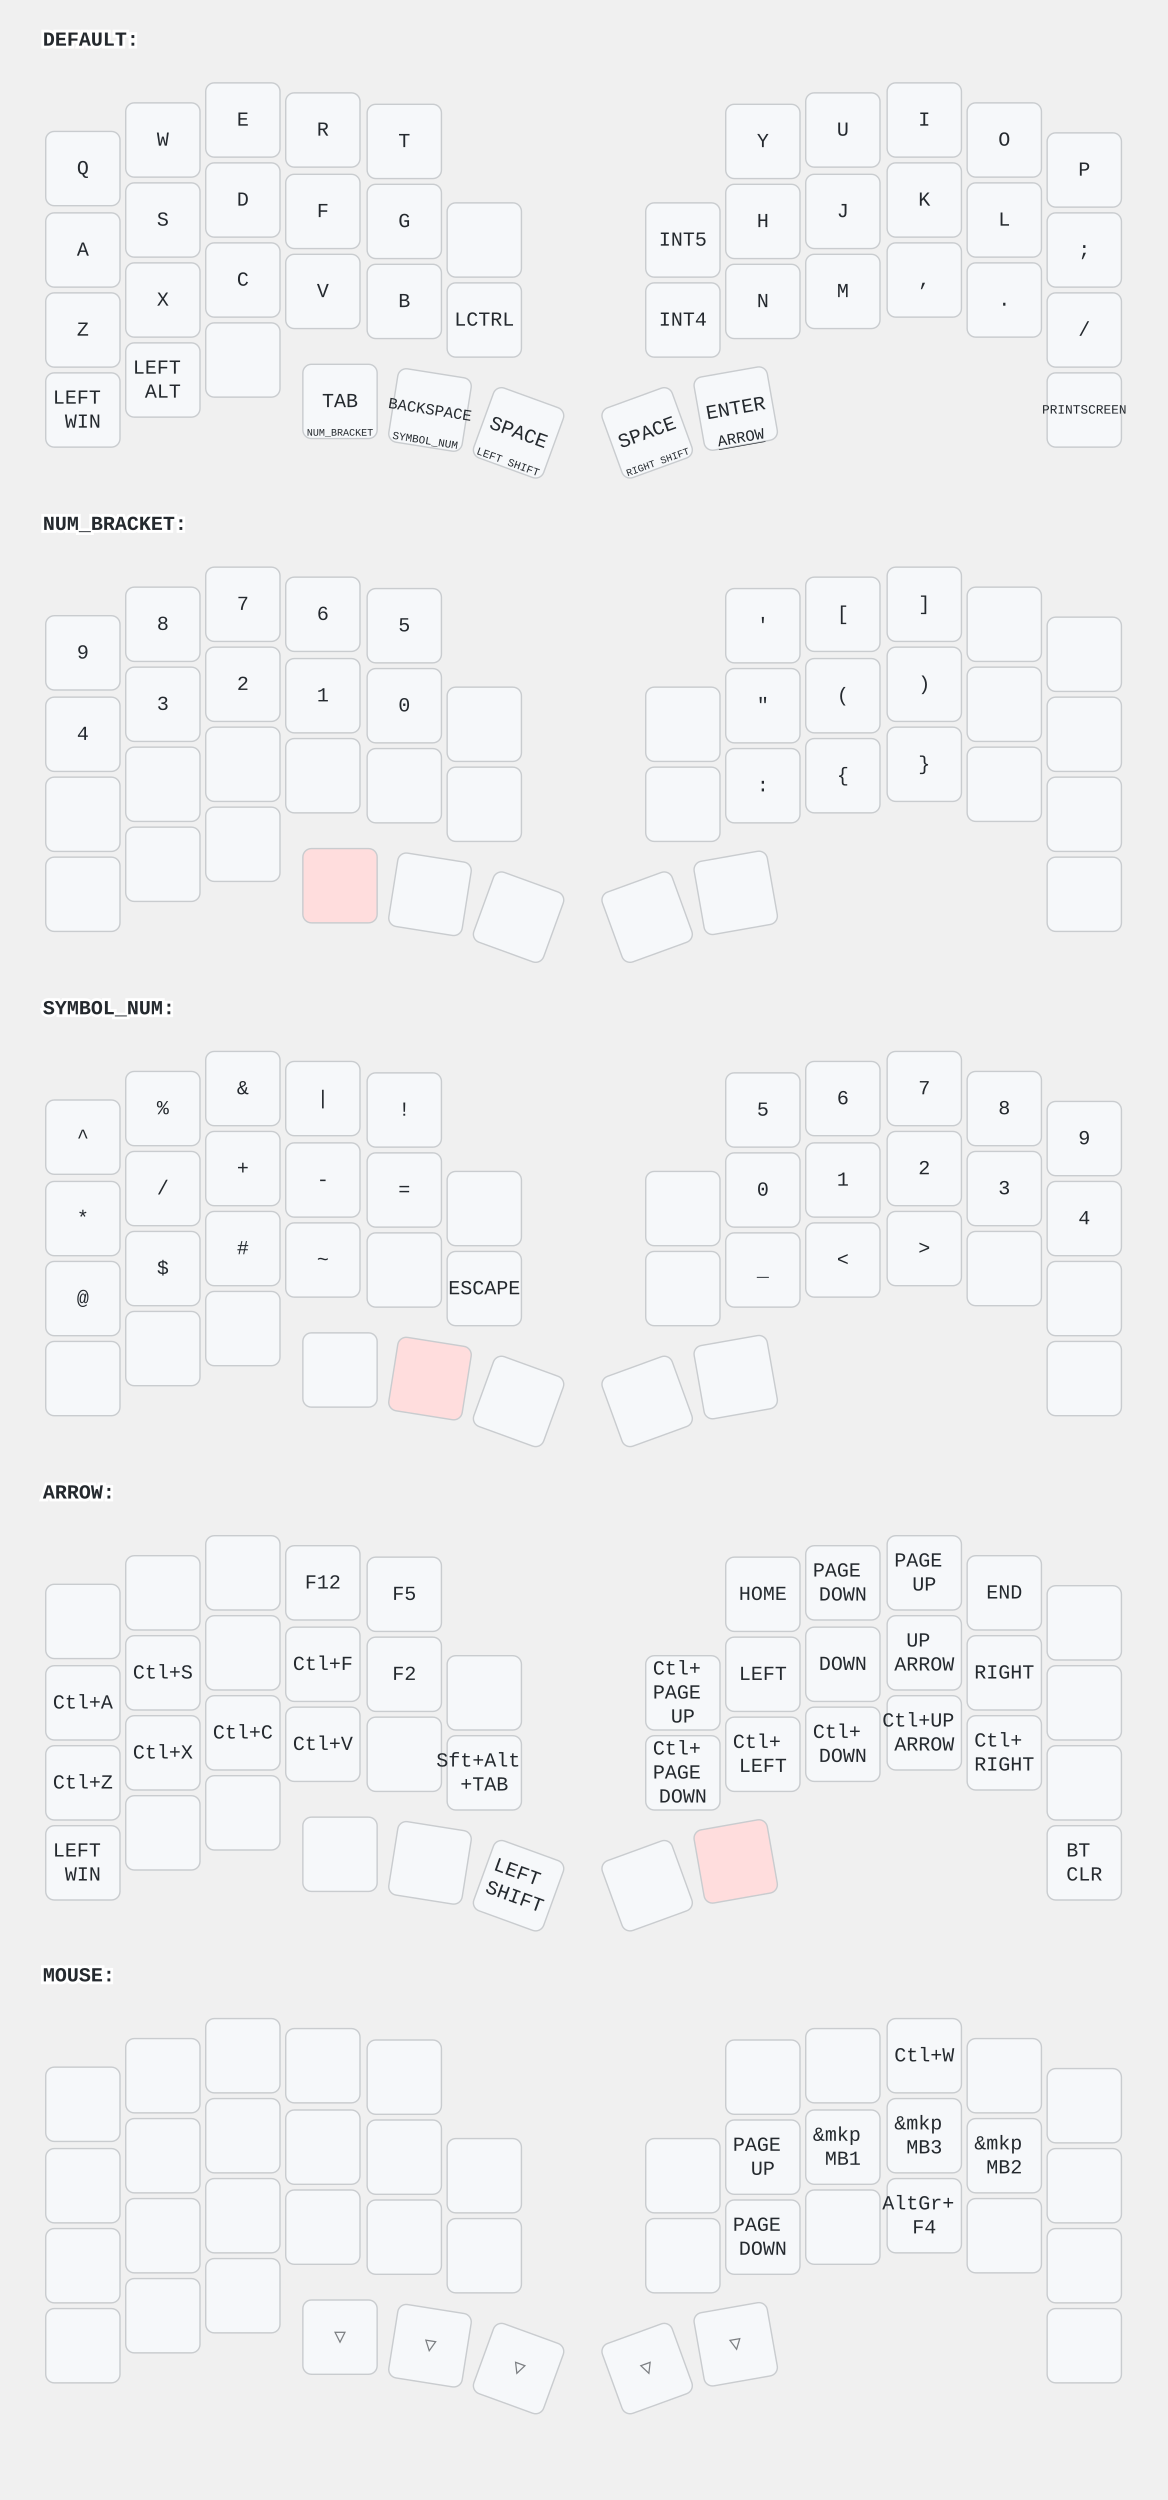
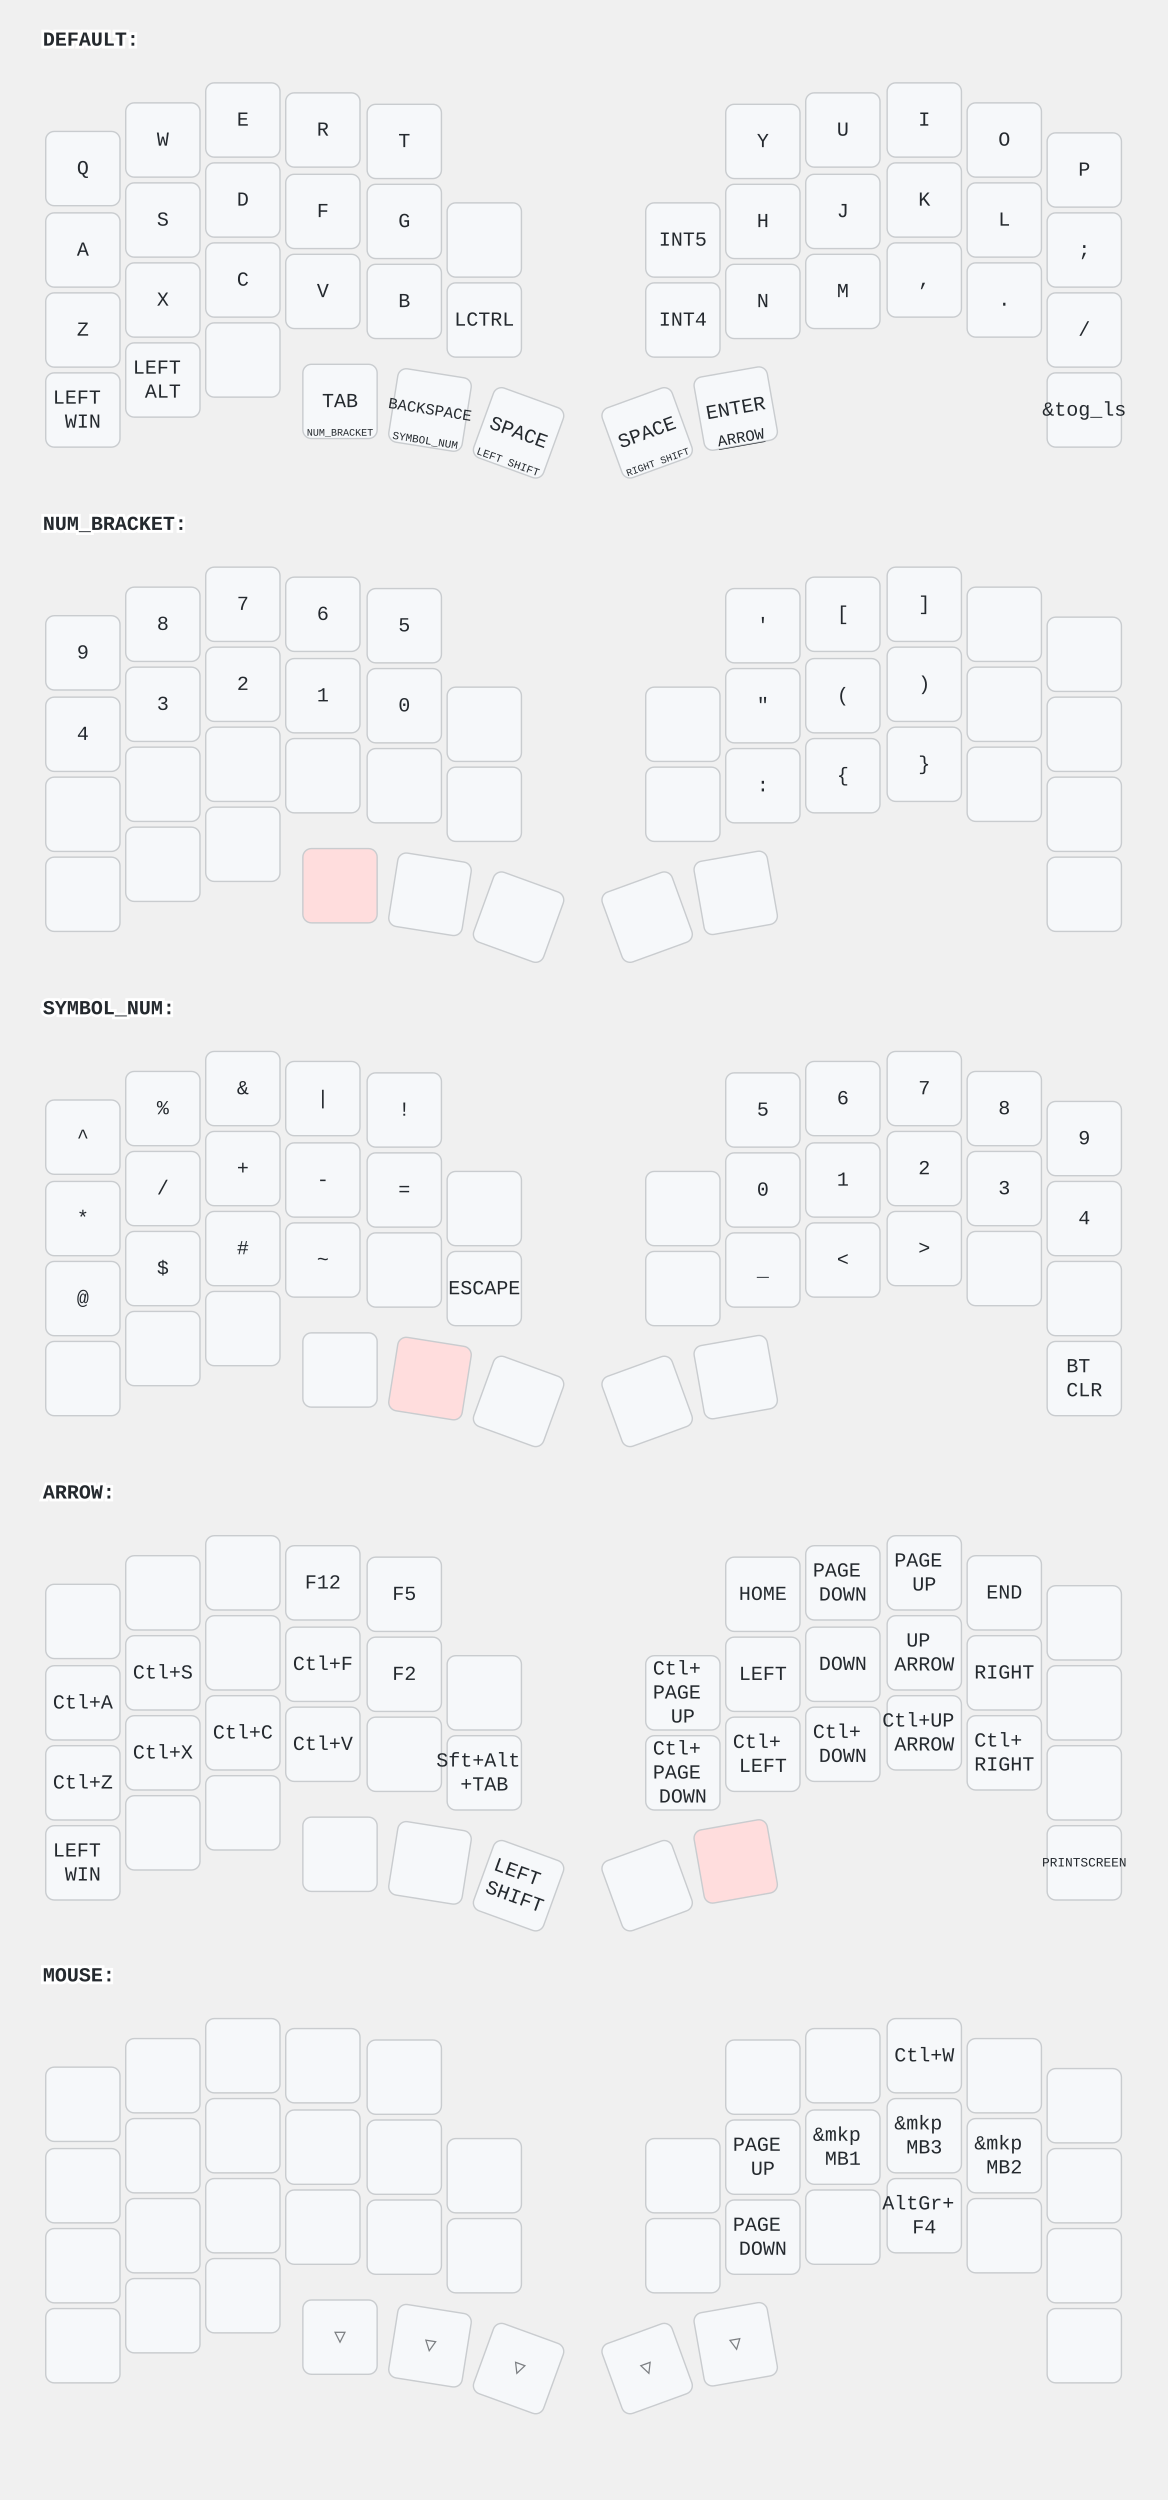
<svg xmlns="http://www.w3.org/2000/svg" width="817" height="1750" viewBox="0 0 817 1750" class="keymap">
  <style>/* inherit to force styles through use tags */
svg path {
    fill: inherit;
}

/* font and background color specifications */
svg.keymap {
    font-family: SFMono-Regular,Consolas,Liberation Mono,Menlo,monospace;
    font-size: 14px;
    font-kerning: normal;
    text-rendering: optimizeLegibility;
    fill: #24292e;
}

/* default key styling */
rect.key {
    fill: #f6f8fa;
}

rect.key, rect.combo {
    stroke: #c9cccf;
    stroke-width: 1;
}

/* default key side styling, only used is draw_key_sides is set */
rect.side {
    filter: brightness(90%);
}

/* color accent for combo boxes */
rect.combo, rect.combo-separate {
    fill: #cdf;
}

/* color accent for held keys */
rect.held, rect.combo.held {
    fill: #fdd;
}

/* color accent for ghost (optional) keys */
rect.ghost, rect.combo.ghost {
    stroke-dasharray: 4, 4;
    stroke-width: 2;
}

text {
    text-anchor: middle;
    dominant-baseline: middle;
}

/* styling for layer labels */
text.label {
    font-weight: bold;
    text-anchor: start;
    stroke: white;
    stroke-width: 4;
    paint-order: stroke;
}

/* styling for optional footer */
text.footer {
    text-anchor: end;
    dominant-baseline: auto;
    stroke: white;
    stroke-width: 4;
    paint-order: stroke;
}

/* styling for combo tap, and key non-tap label text */
text.combo, text.hold, text.shifted, text.left, text.right, text.tl, text.tr, text.bl, text.br {
    font-size: 11px;
}

text.hold, text.bl, text.br {
    text-anchor: middle;
    dominant-baseline: auto;
}

text.shifted, text.tl, text.tr {
    text-anchor: middle;
    dominant-baseline: hanging;
}

text.left, text.tl, text.bl {
    text-anchor: start;
}

text.right, text.tr, text.br {
    text-anchor: end;
}

text.layer-activator {
    text-decoration: underline;
}

/* styling for hold/shifted label text in combo box */
text.combo.hold, text.combo.shifted, text.combo.left, text.combo.right {
    font-size: 8px;
}

/* lighter symbol for transparent keys */
text.trans {
    fill: #7b7e81;
}

/* styling for combo dendrons */
path.combo {
    stroke-width: 1;
    stroke: gray;
    fill: none;
}

/* Start Tabler Icons Cleanup */
/* cannot use height/width with glyphs */
.icon-tabler &gt; path {
    fill: inherit;
    stroke: inherit;
    stroke-width: 2;
}
/* hide tabler's default box */
.icon-tabler &gt; path[stroke="none"][fill="none"] {
    visibility: hidden;
}
/* End Tabler Icons Cleanup */
</style>
  <g transform="translate(30, 0)" class="layer-DEFAULT">
    <text x="0" y="28" class="label" id="DEFAULT">DEFAULT:</text>
    <g transform="translate(0, 56)">
      <g transform="translate(28, 62)" class="key keypos-0">
        <rect rx="6" ry="6" x="-26" y="-26" width="52" height="52" class="key" />
        <text x="0" y="0" class="key tap">Q</text>
      </g>
      <g transform="translate(84, 42)" class="key keypos-1">
        <rect rx="6" ry="6" x="-26" y="-26" width="52" height="52" class="key" />
        <text x="0" y="0" class="key tap">W</text>
      </g>
      <g transform="translate(140, 28)" class="key keypos-2">
        <rect rx="6" ry="6" x="-26" y="-26" width="52" height="52" class="key" />
        <text x="0" y="0" class="key tap">E</text>
      </g>
      <g transform="translate(196, 35)" class="key keypos-3">
        <rect rx="6" ry="6" x="-26" y="-26" width="52" height="52" class="key" />
        <text x="0" y="0" class="key tap">R</text>
      </g>
      <g transform="translate(253, 43)" class="key keypos-4">
        <rect rx="6" ry="6" x="-26" y="-26" width="52" height="52" class="key" />
        <text x="0" y="0" class="key tap">T</text>
      </g>
      <g transform="translate(504, 43)" class="key keypos-5">
        <rect rx="6" ry="6" x="-26" y="-26" width="52" height="52" class="key" />
        <text x="0" y="0" class="key tap">Y</text>
      </g>
      <g transform="translate(560, 35)" class="key keypos-6">
        <rect rx="6" ry="6" x="-26" y="-26" width="52" height="52" class="key" />
        <text x="0" y="0" class="key tap">U</text>
      </g>
      <g transform="translate(617, 28)" class="key keypos-7">
        <rect rx="6" ry="6" x="-26" y="-26" width="52" height="52" class="key" />
        <text x="0" y="0" class="key tap">I</text>
      </g>
      <g transform="translate(673, 42)" class="key keypos-8">
        <rect rx="6" ry="6" x="-26" y="-26" width="52" height="52" class="key" />
        <text x="0" y="0" class="key tap">O</text>
      </g>
      <g transform="translate(729, 63)" class="key keypos-9">
        <rect rx="6" ry="6" x="-26" y="-26" width="52" height="52" class="key" />
        <text x="0" y="0" class="key tap">P</text>
      </g>
      <g transform="translate(28, 119)" class="key keypos-10">
        <rect rx="6" ry="6" x="-26" y="-26" width="52" height="52" class="key" />
        <text x="0" y="0" class="key tap">A</text>
      </g>
      <g transform="translate(84, 98)" class="key keypos-11">
        <rect rx="6" ry="6" x="-26" y="-26" width="52" height="52" class="key" />
        <text x="0" y="0" class="key tap">S</text>
      </g>
      <g transform="translate(140, 84)" class="key keypos-12">
        <rect rx="6" ry="6" x="-26" y="-26" width="52" height="52" class="key" />
        <text x="0" y="0" class="key tap">D</text>
      </g>
      <g transform="translate(196, 92)" class="key keypos-13">
        <rect rx="6" ry="6" x="-26" y="-26" width="52" height="52" class="key" />
        <text x="0" y="0" class="key tap">F</text>
      </g>
      <g transform="translate(253, 99)" class="key keypos-14">
        <rect rx="6" ry="6" x="-26" y="-26" width="52" height="52" class="key" />
        <text x="0" y="0" class="key tap">G</text>
      </g>
      <g transform="translate(309, 112)" class="key keypos-15">
        <rect rx="6" ry="6" x="-26" y="-26" width="52" height="52" class="key" />
      </g>
      <g transform="translate(448, 112)" class="key keypos-16">
        <rect rx="6" ry="6" x="-26" y="-26" width="52" height="52" class="key" />
        <text x="0" y="0" class="key tap">INT5</text>
      </g>
      <g transform="translate(504, 99)" class="key keypos-17">
        <rect rx="6" ry="6" x="-26" y="-26" width="52" height="52" class="key" />
        <text x="0" y="0" class="key tap">H</text>
      </g>
      <g transform="translate(560, 92)" class="key keypos-18">
        <rect rx="6" ry="6" x="-26" y="-26" width="52" height="52" class="key" />
        <text x="0" y="0" class="key tap">J</text>
      </g>
      <g transform="translate(617, 84)" class="key keypos-19">
        <rect rx="6" ry="6" x="-26" y="-26" width="52" height="52" class="key" />
        <text x="0" y="0" class="key tap">K</text>
      </g>
      <g transform="translate(673, 98)" class="key keypos-20">
        <rect rx="6" ry="6" x="-26" y="-26" width="52" height="52" class="key" />
        <text x="0" y="0" class="key tap">L</text>
      </g>
      <g transform="translate(729, 119)" class="key keypos-21">
        <rect rx="6" ry="6" x="-26" y="-26" width="52" height="52" class="key" />
        <text x="0" y="0" class="key tap">;</text>
      </g>
      <g transform="translate(28, 175)" class="key keypos-22">
        <rect rx="6" ry="6" x="-26" y="-26" width="52" height="52" class="key" />
        <text x="0" y="0" class="key tap">Z</text>
      </g>
      <g transform="translate(84, 154)" class="key keypos-23">
        <rect rx="6" ry="6" x="-26" y="-26" width="52" height="52" class="key" />
        <text x="0" y="0" class="key tap">X</text>
      </g>
      <g transform="translate(140, 140)" class="key keypos-24">
        <rect rx="6" ry="6" x="-26" y="-26" width="52" height="52" class="key" />
        <text x="0" y="0" class="key tap">C</text>
      </g>
      <g transform="translate(196, 148)" class="key keypos-25">
        <rect rx="6" ry="6" x="-26" y="-26" width="52" height="52" class="key" />
        <text x="0" y="0" class="key tap">V</text>
      </g>
      <g transform="translate(253, 155)" class="key keypos-26">
        <rect rx="6" ry="6" x="-26" y="-26" width="52" height="52" class="key" />
        <text x="0" y="0" class="key tap">B</text>
      </g>
      <g transform="translate(309, 168)" class="key keypos-27">
        <rect rx="6" ry="6" x="-26" y="-26" width="52" height="52" class="key" />
        <text x="0" y="0" class="key tap">LCTRL</text>
      </g>
      <g transform="translate(448, 168)" class="key keypos-28">
        <rect rx="6" ry="6" x="-26" y="-26" width="52" height="52" class="key" />
        <text x="0" y="0" class="key tap">INT4</text>
      </g>
      <g transform="translate(504, 155)" class="key keypos-29">
        <rect rx="6" ry="6" x="-26" y="-26" width="52" height="52" class="key" />
        <text x="0" y="0" class="key tap">N</text>
      </g>
      <g transform="translate(560, 148)" class="key keypos-30">
        <rect rx="6" ry="6" x="-26" y="-26" width="52" height="52" class="key" />
        <text x="0" y="0" class="key tap">M</text>
      </g>
      <g transform="translate(617, 140)" class="key keypos-31">
        <rect rx="6" ry="6" x="-26" y="-26" width="52" height="52" class="key" />
        <text x="0" y="0" class="key tap">,</text>
      </g>
      <g transform="translate(673, 154)" class="key keypos-32">
        <rect rx="6" ry="6" x="-26" y="-26" width="52" height="52" class="key" />
        <text x="0" y="0" class="key tap">.</text>
      </g>
      <g transform="translate(729, 175)" class="key keypos-33">
        <rect rx="6" ry="6" x="-26" y="-26" width="52" height="52" class="key" />
        <text x="0" y="0" class="key tap">/</text>
      </g>
      <g transform="translate(28, 231)" class="key keypos-34">
        <rect rx="6" ry="6" x="-26" y="-26" width="52" height="52" class="key" />
        <text x="0" y="0" class="key tap">
          <tspan x="0" dy="-0.6em">LEFT</tspan>
          <tspan x="0" dy="1.2em">WIN</tspan>
        </text>
      </g>
      <g transform="translate(84, 210)" class="key keypos-35">
        <rect rx="6" ry="6" x="-26" y="-26" width="52" height="52" class="key" />
        <text x="0" y="0" class="key tap">
          <tspan x="0" dy="-0.6em">LEFT</tspan>
          <tspan x="0" dy="1.2em">ALT</tspan>
        </text>
      </g>
      <g transform="translate(140, 196)" class="key keypos-36">
        <rect rx="6" ry="6" x="-26" y="-26" width="52" height="52" class="key" />
      </g>
      <g transform="translate(208, 225)" class="key keypos-37">
        <rect rx="6" ry="6" x="-26" y="-26" width="52" height="52" class="key" />
        <text x="0" y="0" class="key tap">TAB</text>
        <a href="#NUM_BRACKET">
          <text x="0" y="24" class="key hold layer-activator">
            <tspan style="font-size: 64%">NUM_BRACKET</tspan>
          </text>
        </a>
      </g>
      <g transform="translate(271, 231) rotate(9.0)" class="key keypos-38">
        <rect rx="6" ry="6" x="-26" y="-26" width="52" height="52" class="key" />
        <text x="0" y="0" class="key tap">
          <tspan style="font-size: 78%">BACKSPACE</tspan>
        </text>
        <a href="#SYMBOL_NUM">
          <text x="0" y="24" class="key hold layer-activator">
            <tspan style="font-size: 70%">SYMBOL_NUM</tspan>
          </text>
        </a>
      </g>
      <g transform="translate(333, 247) rotate(20.0)" class="key keypos-39">
        <rect rx="6" ry="6" x="-26" y="-26" width="52" height="52" class="key" />
        <text x="0" y="0" class="key tap">SPACE</text>
        <text x="0" y="24" class="key hold">
          <tspan style="font-size: 70%">LEFT SHIFT</tspan>
        </text>
      </g>
      <g transform="translate(423, 247) rotate(-20.0)" class="key keypos-40">
        <rect rx="6" ry="6" x="-26" y="-26" width="52" height="52" class="key" />
        <text x="0" y="0" class="key tap">SPACE</text>
        <text x="0" y="24" class="key hold">
          <tspan style="font-size: 64%">RIGHT SHIFT</tspan>
        </text>
      </g>
      <g transform="translate(485, 230) rotate(-10.0)" class="key keypos-41">
        <rect rx="6" ry="6" x="-26" y="-26" width="52" height="52" class="key" />
        <text x="0" y="0" class="key tap">ENTER</text>
        <a href="#ARROW">
          <text x="0" y="24" class="key hold layer-activator">ARROW</text>
        </a>
      </g>
      <g transform="translate(729, 231)" class="key keypos-42">
        <rect rx="6" ry="6" x="-26" y="-26" width="52" height="52" class="key" />
-         <text x="0" y="0" class="key tap">
-           <tspan style="font-size: 64%">PRINTSCREEN</tspan>
-         </text>
+         <text x="0" y="0" class="key tap">&amp;tog_ls</text>
      </g>
    </g>
  </g>
  <g transform="translate(30, 339)" class="layer-NUM_BRACKET">
    <text x="0" y="28" class="label" id="NUM_BRACKET">NUM_BRACKET:</text>
    <g transform="translate(0, 56)">
      <g transform="translate(28, 62)" class="key keypos-0">
        <rect rx="6" ry="6" x="-26" y="-26" width="52" height="52" class="key" />
        <text x="0" y="0" class="key tap">9</text>
      </g>
      <g transform="translate(84, 42)" class="key keypos-1">
        <rect rx="6" ry="6" x="-26" y="-26" width="52" height="52" class="key" />
        <text x="0" y="0" class="key tap">8</text>
      </g>
      <g transform="translate(140, 28)" class="key keypos-2">
        <rect rx="6" ry="6" x="-26" y="-26" width="52" height="52" class="key" />
        <text x="0" y="0" class="key tap">7</text>
      </g>
      <g transform="translate(196, 35)" class="key keypos-3">
        <rect rx="6" ry="6" x="-26" y="-26" width="52" height="52" class="key" />
        <text x="0" y="0" class="key tap">6</text>
      </g>
      <g transform="translate(253, 43)" class="key keypos-4">
        <rect rx="6" ry="6" x="-26" y="-26" width="52" height="52" class="key" />
        <text x="0" y="0" class="key tap">5</text>
      </g>
      <g transform="translate(504, 43)" class="key keypos-5">
        <rect rx="6" ry="6" x="-26" y="-26" width="52" height="52" class="key" />
        <text x="0" y="0" class="key tap">'</text>
      </g>
      <g transform="translate(560, 35)" class="key keypos-6">
        <rect rx="6" ry="6" x="-26" y="-26" width="52" height="52" class="key" />
        <text x="0" y="0" class="key tap">[</text>
      </g>
      <g transform="translate(617, 28)" class="key keypos-7">
        <rect rx="6" ry="6" x="-26" y="-26" width="52" height="52" class="key" />
        <text x="0" y="0" class="key tap">]</text>
      </g>
      <g transform="translate(673, 42)" class="key keypos-8">
        <rect rx="6" ry="6" x="-26" y="-26" width="52" height="52" class="key" />
      </g>
      <g transform="translate(729, 63)" class="key keypos-9">
        <rect rx="6" ry="6" x="-26" y="-26" width="52" height="52" class="key" />
      </g>
      <g transform="translate(28, 119)" class="key keypos-10">
        <rect rx="6" ry="6" x="-26" y="-26" width="52" height="52" class="key" />
        <text x="0" y="0" class="key tap">4</text>
      </g>
      <g transform="translate(84, 98)" class="key keypos-11">
        <rect rx="6" ry="6" x="-26" y="-26" width="52" height="52" class="key" />
        <text x="0" y="0" class="key tap">3</text>
      </g>
      <g transform="translate(140, 84)" class="key keypos-12">
        <rect rx="6" ry="6" x="-26" y="-26" width="52" height="52" class="key" />
        <text x="0" y="0" class="key tap">2</text>
      </g>
      <g transform="translate(196, 92)" class="key keypos-13">
        <rect rx="6" ry="6" x="-26" y="-26" width="52" height="52" class="key" />
        <text x="0" y="0" class="key tap">1</text>
      </g>
      <g transform="translate(253, 99)" class="key keypos-14">
        <rect rx="6" ry="6" x="-26" y="-26" width="52" height="52" class="key" />
        <text x="0" y="0" class="key tap">0</text>
      </g>
      <g transform="translate(309, 112)" class="key keypos-15">
        <rect rx="6" ry="6" x="-26" y="-26" width="52" height="52" class="key" />
      </g>
      <g transform="translate(448, 112)" class="key keypos-16">
        <rect rx="6" ry="6" x="-26" y="-26" width="52" height="52" class="key" />
      </g>
      <g transform="translate(504, 99)" class="key keypos-17">
        <rect rx="6" ry="6" x="-26" y="-26" width="52" height="52" class="key" />
        <text x="0" y="0" class="key tap">"</text>
      </g>
      <g transform="translate(560, 92)" class="key keypos-18">
        <rect rx="6" ry="6" x="-26" y="-26" width="52" height="52" class="key" />
        <text x="0" y="0" class="key tap">(</text>
      </g>
      <g transform="translate(617, 84)" class="key keypos-19">
        <rect rx="6" ry="6" x="-26" y="-26" width="52" height="52" class="key" />
        <text x="0" y="0" class="key tap">)</text>
      </g>
      <g transform="translate(673, 98)" class="key keypos-20">
        <rect rx="6" ry="6" x="-26" y="-26" width="52" height="52" class="key" />
      </g>
      <g transform="translate(729, 119)" class="key keypos-21">
        <rect rx="6" ry="6" x="-26" y="-26" width="52" height="52" class="key" />
      </g>
      <g transform="translate(28, 175)" class="key keypos-22">
        <rect rx="6" ry="6" x="-26" y="-26" width="52" height="52" class="key" />
      </g>
      <g transform="translate(84, 154)" class="key keypos-23">
        <rect rx="6" ry="6" x="-26" y="-26" width="52" height="52" class="key" />
      </g>
      <g transform="translate(140, 140)" class="key keypos-24">
        <rect rx="6" ry="6" x="-26" y="-26" width="52" height="52" class="key" />
      </g>
      <g transform="translate(196, 148)" class="key keypos-25">
        <rect rx="6" ry="6" x="-26" y="-26" width="52" height="52" class="key" />
      </g>
      <g transform="translate(253, 155)" class="key keypos-26">
        <rect rx="6" ry="6" x="-26" y="-26" width="52" height="52" class="key" />
      </g>
      <g transform="translate(309, 168)" class="key keypos-27">
        <rect rx="6" ry="6" x="-26" y="-26" width="52" height="52" class="key" />
      </g>
      <g transform="translate(448, 168)" class="key keypos-28">
        <rect rx="6" ry="6" x="-26" y="-26" width="52" height="52" class="key" />
      </g>
      <g transform="translate(504, 155)" class="key keypos-29">
        <rect rx="6" ry="6" x="-26" y="-26" width="52" height="52" class="key" />
        <text x="0" y="0" class="key tap">:</text>
      </g>
      <g transform="translate(560, 148)" class="key keypos-30">
        <rect rx="6" ry="6" x="-26" y="-26" width="52" height="52" class="key" />
        <text x="0" y="0" class="key tap">{</text>
      </g>
      <g transform="translate(617, 140)" class="key keypos-31">
        <rect rx="6" ry="6" x="-26" y="-26" width="52" height="52" class="key" />
        <text x="0" y="0" class="key tap">}</text>
      </g>
      <g transform="translate(673, 154)" class="key keypos-32">
        <rect rx="6" ry="6" x="-26" y="-26" width="52" height="52" class="key" />
      </g>
      <g transform="translate(729, 175)" class="key keypos-33">
        <rect rx="6" ry="6" x="-26" y="-26" width="52" height="52" class="key" />
      </g>
      <g transform="translate(28, 231)" class="key keypos-34">
        <rect rx="6" ry="6" x="-26" y="-26" width="52" height="52" class="key" />
      </g>
      <g transform="translate(84, 210)" class="key keypos-35">
        <rect rx="6" ry="6" x="-26" y="-26" width="52" height="52" class="key" />
      </g>
      <g transform="translate(140, 196)" class="key keypos-36">
        <rect rx="6" ry="6" x="-26" y="-26" width="52" height="52" class="key" />
      </g>
      <g transform="translate(208, 225)" class="key held keypos-37">
        <rect rx="6" ry="6" x="-26" y="-26" width="52" height="52" class="key held" />
      </g>
      <g transform="translate(271, 231) rotate(9.0)" class="key keypos-38">
        <rect rx="6" ry="6" x="-26" y="-26" width="52" height="52" class="key" />
      </g>
      <g transform="translate(333, 247) rotate(20.0)" class="key keypos-39">
        <rect rx="6" ry="6" x="-26" y="-26" width="52" height="52" class="key" />
      </g>
      <g transform="translate(423, 247) rotate(-20.0)" class="key keypos-40">
        <rect rx="6" ry="6" x="-26" y="-26" width="52" height="52" class="key" />
      </g>
      <g transform="translate(485, 230) rotate(-10.0)" class="key keypos-41">
        <rect rx="6" ry="6" x="-26" y="-26" width="52" height="52" class="key" />
      </g>
      <g transform="translate(729, 231)" class="key keypos-42">
        <rect rx="6" ry="6" x="-26" y="-26" width="52" height="52" class="key" />
      </g>
    </g>
  </g>
  <g transform="translate(30, 678)" class="layer-SYMBOL_NUM">
    <text x="0" y="28" class="label" id="SYMBOL_NUM">SYMBOL_NUM:</text>
    <g transform="translate(0, 56)">
      <g transform="translate(28, 62)" class="key keypos-0">
        <rect rx="6" ry="6" x="-26" y="-26" width="52" height="52" class="key" />
        <text x="0" y="0" class="key tap">^</text>
      </g>
      <g transform="translate(84, 42)" class="key keypos-1">
        <rect rx="6" ry="6" x="-26" y="-26" width="52" height="52" class="key" />
        <text x="0" y="0" class="key tap">%</text>
      </g>
      <g transform="translate(140, 28)" class="key keypos-2">
        <rect rx="6" ry="6" x="-26" y="-26" width="52" height="52" class="key" />
        <text x="0" y="0" class="key tap">&amp;</text>
      </g>
      <g transform="translate(196, 35)" class="key keypos-3">
        <rect rx="6" ry="6" x="-26" y="-26" width="52" height="52" class="key" />
        <text x="0" y="0" class="key tap">|</text>
      </g>
      <g transform="translate(253, 43)" class="key keypos-4">
        <rect rx="6" ry="6" x="-26" y="-26" width="52" height="52" class="key" />
        <text x="0" y="0" class="key tap">!</text>
      </g>
      <g transform="translate(504, 43)" class="key keypos-5">
        <rect rx="6" ry="6" x="-26" y="-26" width="52" height="52" class="key" />
        <text x="0" y="0" class="key tap">5</text>
      </g>
      <g transform="translate(560, 35)" class="key keypos-6">
        <rect rx="6" ry="6" x="-26" y="-26" width="52" height="52" class="key" />
        <text x="0" y="0" class="key tap">6</text>
      </g>
      <g transform="translate(617, 28)" class="key keypos-7">
        <rect rx="6" ry="6" x="-26" y="-26" width="52" height="52" class="key" />
        <text x="0" y="0" class="key tap">7</text>
      </g>
      <g transform="translate(673, 42)" class="key keypos-8">
        <rect rx="6" ry="6" x="-26" y="-26" width="52" height="52" class="key" />
        <text x="0" y="0" class="key tap">8</text>
      </g>
      <g transform="translate(729, 63)" class="key keypos-9">
        <rect rx="6" ry="6" x="-26" y="-26" width="52" height="52" class="key" />
        <text x="0" y="0" class="key tap">9</text>
      </g>
      <g transform="translate(28, 119)" class="key keypos-10">
        <rect rx="6" ry="6" x="-26" y="-26" width="52" height="52" class="key" />
        <text x="0" y="0" class="key tap">*</text>
      </g>
      <g transform="translate(84, 98)" class="key keypos-11">
        <rect rx="6" ry="6" x="-26" y="-26" width="52" height="52" class="key" />
        <text x="0" y="0" class="key tap">/</text>
      </g>
      <g transform="translate(140, 84)" class="key keypos-12">
        <rect rx="6" ry="6" x="-26" y="-26" width="52" height="52" class="key" />
        <text x="0" y="0" class="key tap">+</text>
      </g>
      <g transform="translate(196, 92)" class="key keypos-13">
        <rect rx="6" ry="6" x="-26" y="-26" width="52" height="52" class="key" />
        <text x="0" y="0" class="key tap">-</text>
      </g>
      <g transform="translate(253, 99)" class="key keypos-14">
        <rect rx="6" ry="6" x="-26" y="-26" width="52" height="52" class="key" />
        <text x="0" y="0" class="key tap">=</text>
      </g>
      <g transform="translate(309, 112)" class="key keypos-15">
        <rect rx="6" ry="6" x="-26" y="-26" width="52" height="52" class="key" />
      </g>
      <g transform="translate(448, 112)" class="key keypos-16">
        <rect rx="6" ry="6" x="-26" y="-26" width="52" height="52" class="key" />
      </g>
      <g transform="translate(504, 99)" class="key keypos-17">
        <rect rx="6" ry="6" x="-26" y="-26" width="52" height="52" class="key" />
        <text x="0" y="0" class="key tap">0</text>
      </g>
      <g transform="translate(560, 92)" class="key keypos-18">
        <rect rx="6" ry="6" x="-26" y="-26" width="52" height="52" class="key" />
        <text x="0" y="0" class="key tap">1</text>
      </g>
      <g transform="translate(617, 84)" class="key keypos-19">
        <rect rx="6" ry="6" x="-26" y="-26" width="52" height="52" class="key" />
        <text x="0" y="0" class="key tap">2</text>
      </g>
      <g transform="translate(673, 98)" class="key keypos-20">
        <rect rx="6" ry="6" x="-26" y="-26" width="52" height="52" class="key" />
        <text x="0" y="0" class="key tap">3</text>
      </g>
      <g transform="translate(729, 119)" class="key keypos-21">
        <rect rx="6" ry="6" x="-26" y="-26" width="52" height="52" class="key" />
        <text x="0" y="0" class="key tap">4</text>
      </g>
      <g transform="translate(28, 175)" class="key keypos-22">
        <rect rx="6" ry="6" x="-26" y="-26" width="52" height="52" class="key" />
        <text x="0" y="0" class="key tap">@</text>
      </g>
      <g transform="translate(84, 154)" class="key keypos-23">
        <rect rx="6" ry="6" x="-26" y="-26" width="52" height="52" class="key" />
        <text x="0" y="0" class="key tap">$</text>
      </g>
      <g transform="translate(140, 140)" class="key keypos-24">
        <rect rx="6" ry="6" x="-26" y="-26" width="52" height="52" class="key" />
        <text x="0" y="0" class="key tap">#</text>
      </g>
      <g transform="translate(196, 148)" class="key keypos-25">
        <rect rx="6" ry="6" x="-26" y="-26" width="52" height="52" class="key" />
        <text x="0" y="0" class="key tap">~</text>
      </g>
      <g transform="translate(253, 155)" class="key keypos-26">
        <rect rx="6" ry="6" x="-26" y="-26" width="52" height="52" class="key" />
      </g>
      <g transform="translate(309, 168)" class="key keypos-27">
        <rect rx="6" ry="6" x="-26" y="-26" width="52" height="52" class="key" />
        <text x="0" y="0" class="key tap">ESCAPE</text>
      </g>
      <g transform="translate(448, 168)" class="key keypos-28">
        <rect rx="6" ry="6" x="-26" y="-26" width="52" height="52" class="key" />
      </g>
      <g transform="translate(504, 155)" class="key keypos-29">
        <rect rx="6" ry="6" x="-26" y="-26" width="52" height="52" class="key" />
        <text x="0" y="0" class="key tap">_</text>
      </g>
      <g transform="translate(560, 148)" class="key keypos-30">
        <rect rx="6" ry="6" x="-26" y="-26" width="52" height="52" class="key" />
        <text x="0" y="0" class="key tap">&lt;</text>
      </g>
      <g transform="translate(617, 140)" class="key keypos-31">
        <rect rx="6" ry="6" x="-26" y="-26" width="52" height="52" class="key" />
        <text x="0" y="0" class="key tap">&gt;</text>
      </g>
      <g transform="translate(673, 154)" class="key keypos-32">
        <rect rx="6" ry="6" x="-26" y="-26" width="52" height="52" class="key" />
      </g>
      <g transform="translate(729, 175)" class="key keypos-33">
        <rect rx="6" ry="6" x="-26" y="-26" width="52" height="52" class="key" />
      </g>
      <g transform="translate(28, 231)" class="key keypos-34">
        <rect rx="6" ry="6" x="-26" y="-26" width="52" height="52" class="key" />
      </g>
      <g transform="translate(84, 210)" class="key keypos-35">
        <rect rx="6" ry="6" x="-26" y="-26" width="52" height="52" class="key" />
      </g>
      <g transform="translate(140, 196)" class="key keypos-36">
        <rect rx="6" ry="6" x="-26" y="-26" width="52" height="52" class="key" />
      </g>
      <g transform="translate(208, 225)" class="key keypos-37">
        <rect rx="6" ry="6" x="-26" y="-26" width="52" height="52" class="key" />
      </g>
      <g transform="translate(271, 231) rotate(9.0)" class="key held keypos-38">
        <rect rx="6" ry="6" x="-26" y="-26" width="52" height="52" class="key held" />
      </g>
      <g transform="translate(333, 247) rotate(20.0)" class="key keypos-39">
        <rect rx="6" ry="6" x="-26" y="-26" width="52" height="52" class="key" />
      </g>
      <g transform="translate(423, 247) rotate(-20.0)" class="key keypos-40">
        <rect rx="6" ry="6" x="-26" y="-26" width="52" height="52" class="key" />
      </g>
      <g transform="translate(485, 230) rotate(-10.0)" class="key keypos-41">
        <rect rx="6" ry="6" x="-26" y="-26" width="52" height="52" class="key" />
      </g>
      <g transform="translate(729, 231)" class="key keypos-42">
        <rect rx="6" ry="6" x="-26" y="-26" width="52" height="52" class="key" />
+         <text x="0" y="0" class="key tap">
+           <tspan x="0" dy="-0.6em">BT</tspan>
+           <tspan x="0" dy="1.2em">CLR</tspan>
+         </text>
      </g>
    </g>
  </g>
  <g transform="translate(30, 1017)" class="layer-ARROW">
    <text x="0" y="28" class="label" id="ARROW">ARROW:</text>
    <g transform="translate(0, 56)">
      <g transform="translate(28, 62)" class="key keypos-0">
        <rect rx="6" ry="6" x="-26" y="-26" width="52" height="52" class="key" />
      </g>
      <g transform="translate(84, 42)" class="key keypos-1">
        <rect rx="6" ry="6" x="-26" y="-26" width="52" height="52" class="key" />
      </g>
      <g transform="translate(140, 28)" class="key keypos-2">
        <rect rx="6" ry="6" x="-26" y="-26" width="52" height="52" class="key" />
      </g>
      <g transform="translate(196, 35)" class="key keypos-3">
        <rect rx="6" ry="6" x="-26" y="-26" width="52" height="52" class="key" />
        <text x="0" y="0" class="key tap">F12</text>
      </g>
      <g transform="translate(253, 43)" class="key keypos-4">
        <rect rx="6" ry="6" x="-26" y="-26" width="52" height="52" class="key" />
        <text x="0" y="0" class="key tap">F5</text>
      </g>
      <g transform="translate(504, 43)" class="key keypos-5">
        <rect rx="6" ry="6" x="-26" y="-26" width="52" height="52" class="key" />
        <text x="0" y="0" class="key tap">HOME</text>
      </g>
      <g transform="translate(560, 35)" class="key keypos-6">
        <rect rx="6" ry="6" x="-26" y="-26" width="52" height="52" class="key" />
        <text x="0" y="0" class="key tap">
          <tspan x="0" dy="-0.6em">PAGE</tspan>
          <tspan x="0" dy="1.2em">DOWN</tspan>
        </text>
      </g>
      <g transform="translate(617, 28)" class="key keypos-7">
        <rect rx="6" ry="6" x="-26" y="-26" width="52" height="52" class="key" />
        <text x="0" y="0" class="key tap">
          <tspan x="0" dy="-0.6em">PAGE</tspan>
          <tspan x="0" dy="1.2em">UP</tspan>
        </text>
      </g>
      <g transform="translate(673, 42)" class="key keypos-8">
        <rect rx="6" ry="6" x="-26" y="-26" width="52" height="52" class="key" />
        <text x="0" y="0" class="key tap">END</text>
      </g>
      <g transform="translate(729, 63)" class="key keypos-9">
        <rect rx="6" ry="6" x="-26" y="-26" width="52" height="52" class="key" />
      </g>
      <g transform="translate(28, 119)" class="key keypos-10">
        <rect rx="6" ry="6" x="-26" y="-26" width="52" height="52" class="key" />
        <text x="0" y="0" class="key tap">Ctl+A</text>
      </g>
      <g transform="translate(84, 98)" class="key keypos-11">
        <rect rx="6" ry="6" x="-26" y="-26" width="52" height="52" class="key" />
        <text x="0" y="0" class="key tap">Ctl+S</text>
      </g>
      <g transform="translate(140, 84)" class="key keypos-12">
        <rect rx="6" ry="6" x="-26" y="-26" width="52" height="52" class="key" />
      </g>
      <g transform="translate(196, 92)" class="key keypos-13">
        <rect rx="6" ry="6" x="-26" y="-26" width="52" height="52" class="key" />
        <text x="0" y="0" class="key tap">Ctl+F</text>
      </g>
      <g transform="translate(253, 99)" class="key keypos-14">
        <rect rx="6" ry="6" x="-26" y="-26" width="52" height="52" class="key" />
        <text x="0" y="0" class="key tap">F2</text>
      </g>
      <g transform="translate(309, 112)" class="key keypos-15">
        <rect rx="6" ry="6" x="-26" y="-26" width="52" height="52" class="key" />
      </g>
      <g transform="translate(448, 112)" class="key keypos-16">
        <rect rx="6" ry="6" x="-26" y="-26" width="52" height="52" class="key" />
        <text x="0" y="0" class="key tap">
          <tspan x="0" dy="-1.2em">Ctl+</tspan>
          <tspan x="0" dy="1.2em">PAGE</tspan>
          <tspan x="0" dy="1.2em">UP</tspan>
        </text>
      </g>
      <g transform="translate(504, 99)" class="key keypos-17">
        <rect rx="6" ry="6" x="-26" y="-26" width="52" height="52" class="key" />
        <text x="0" y="0" class="key tap">LEFT</text>
      </g>
      <g transform="translate(560, 92)" class="key keypos-18">
        <rect rx="6" ry="6" x="-26" y="-26" width="52" height="52" class="key" />
        <text x="0" y="0" class="key tap">DOWN</text>
      </g>
      <g transform="translate(617, 84)" class="key keypos-19">
        <rect rx="6" ry="6" x="-26" y="-26" width="52" height="52" class="key" />
        <text x="0" y="0" class="key tap">
          <tspan x="0" dy="-0.6em">UP</tspan>
          <tspan x="0" dy="1.2em">ARROW</tspan>
        </text>
      </g>
      <g transform="translate(673, 98)" class="key keypos-20">
        <rect rx="6" ry="6" x="-26" y="-26" width="52" height="52" class="key" />
        <text x="0" y="0" class="key tap">RIGHT</text>
      </g>
      <g transform="translate(729, 119)" class="key keypos-21">
        <rect rx="6" ry="6" x="-26" y="-26" width="52" height="52" class="key" />
      </g>
      <g transform="translate(28, 175)" class="key keypos-22">
        <rect rx="6" ry="6" x="-26" y="-26" width="52" height="52" class="key" />
        <text x="0" y="0" class="key tap">Ctl+Z</text>
      </g>
      <g transform="translate(84, 154)" class="key keypos-23">
        <rect rx="6" ry="6" x="-26" y="-26" width="52" height="52" class="key" />
        <text x="0" y="0" class="key tap">Ctl+X</text>
      </g>
      <g transform="translate(140, 140)" class="key keypos-24">
        <rect rx="6" ry="6" x="-26" y="-26" width="52" height="52" class="key" />
        <text x="0" y="0" class="key tap">Ctl+C</text>
      </g>
      <g transform="translate(196, 148)" class="key keypos-25">
        <rect rx="6" ry="6" x="-26" y="-26" width="52" height="52" class="key" />
        <text x="0" y="0" class="key tap">Ctl+V</text>
      </g>
      <g transform="translate(253, 155)" class="key keypos-26">
        <rect rx="6" ry="6" x="-26" y="-26" width="52" height="52" class="key" />
      </g>
      <g transform="translate(309, 168)" class="key keypos-27">
        <rect rx="6" ry="6" x="-26" y="-26" width="52" height="52" class="key" />
        <text x="0" y="0" class="key tap">
          <tspan x="0" dy="-0.6em">Sft+Alt</tspan>
          <tspan x="0" dy="1.2em">+TAB</tspan>
        </text>
      </g>
      <g transform="translate(448, 168)" class="key keypos-28">
        <rect rx="6" ry="6" x="-26" y="-26" width="52" height="52" class="key" />
        <text x="0" y="0" class="key tap">
          <tspan x="0" dy="-1.2em">Ctl+</tspan>
          <tspan x="0" dy="1.2em">PAGE</tspan>
          <tspan x="0" dy="1.2em">DOWN</tspan>
        </text>
      </g>
      <g transform="translate(504, 155)" class="key keypos-29">
        <rect rx="6" ry="6" x="-26" y="-26" width="52" height="52" class="key" />
        <text x="0" y="0" class="key tap">
          <tspan x="0" dy="-0.6em">Ctl+</tspan>
          <tspan x="0" dy="1.2em">LEFT</tspan>
        </text>
      </g>
      <g transform="translate(560, 148)" class="key keypos-30">
        <rect rx="6" ry="6" x="-26" y="-26" width="52" height="52" class="key" />
        <text x="0" y="0" class="key tap">
          <tspan x="0" dy="-0.6em">Ctl+</tspan>
          <tspan x="0" dy="1.2em">DOWN</tspan>
        </text>
      </g>
      <g transform="translate(617, 140)" class="key keypos-31">
        <rect rx="6" ry="6" x="-26" y="-26" width="52" height="52" class="key" />
        <text x="0" y="0" class="key tap">
          <tspan x="0" dy="-0.6em">Ctl+UP</tspan>
          <tspan x="0" dy="1.2em">ARROW</tspan>
        </text>
      </g>
      <g transform="translate(673, 154)" class="key keypos-32">
        <rect rx="6" ry="6" x="-26" y="-26" width="52" height="52" class="key" />
        <text x="0" y="0" class="key tap">
          <tspan x="0" dy="-0.6em">Ctl+</tspan>
          <tspan x="0" dy="1.2em">RIGHT</tspan>
        </text>
      </g>
      <g transform="translate(729, 175)" class="key keypos-33">
        <rect rx="6" ry="6" x="-26" y="-26" width="52" height="52" class="key" />
      </g>
      <g transform="translate(28, 231)" class="key keypos-34">
        <rect rx="6" ry="6" x="-26" y="-26" width="52" height="52" class="key" />
        <text x="0" y="0" class="key tap">
          <tspan x="0" dy="-0.6em">LEFT</tspan>
          <tspan x="0" dy="1.2em">WIN</tspan>
        </text>
      </g>
      <g transform="translate(84, 210)" class="key keypos-35">
        <rect rx="6" ry="6" x="-26" y="-26" width="52" height="52" class="key" />
      </g>
      <g transform="translate(140, 196)" class="key keypos-36">
        <rect rx="6" ry="6" x="-26" y="-26" width="52" height="52" class="key" />
      </g>
      <g transform="translate(208, 225)" class="key keypos-37">
        <rect rx="6" ry="6" x="-26" y="-26" width="52" height="52" class="key" />
      </g>
      <g transform="translate(271, 231) rotate(9.0)" class="key keypos-38">
        <rect rx="6" ry="6" x="-26" y="-26" width="52" height="52" class="key" />
      </g>
      <g transform="translate(333, 247) rotate(20.0)" class="key keypos-39">
        <rect rx="6" ry="6" x="-26" y="-26" width="52" height="52" class="key" />
        <text x="0" y="0" class="key tap">
          <tspan x="0" dy="-0.6em">LEFT</tspan>
          <tspan x="0" dy="1.2em">SHIFT</tspan>
        </text>
      </g>
      <g transform="translate(423, 247) rotate(-20.0)" class="key keypos-40">
        <rect rx="6" ry="6" x="-26" y="-26" width="52" height="52" class="key" />
      </g>
      <g transform="translate(485, 230) rotate(-10.0)" class="key held keypos-41">
        <rect rx="6" ry="6" x="-26" y="-26" width="52" height="52" class="key held" />
      </g>
      <g transform="translate(729, 231)" class="key keypos-42">
        <rect rx="6" ry="6" x="-26" y="-26" width="52" height="52" class="key" />
        <text x="0" y="0" class="key tap">
-           <tspan x="0" dy="-0.6em">BT</tspan>
-           <tspan x="0" dy="1.2em">CLR</tspan>
+           <tspan style="font-size: 64%">PRINTSCREEN</tspan>
        </text>
      </g>
    </g>
  </g>
  <g transform="translate(30, 1355)" class="layer-MOUSE">
    <text x="0" y="28" class="label" id="MOUSE">MOUSE:</text>
    <g transform="translate(0, 56)">
      <g transform="translate(28, 62)" class="key keypos-0">
        <rect rx="6" ry="6" x="-26" y="-26" width="52" height="52" class="key" />
      </g>
      <g transform="translate(84, 42)" class="key keypos-1">
        <rect rx="6" ry="6" x="-26" y="-26" width="52" height="52" class="key" />
      </g>
      <g transform="translate(140, 28)" class="key keypos-2">
        <rect rx="6" ry="6" x="-26" y="-26" width="52" height="52" class="key" />
      </g>
      <g transform="translate(196, 35)" class="key keypos-3">
        <rect rx="6" ry="6" x="-26" y="-26" width="52" height="52" class="key" />
      </g>
      <g transform="translate(253, 43)" class="key keypos-4">
        <rect rx="6" ry="6" x="-26" y="-26" width="52" height="52" class="key" />
      </g>
      <g transform="translate(504, 43)" class="key keypos-5">
        <rect rx="6" ry="6" x="-26" y="-26" width="52" height="52" class="key" />
      </g>
      <g transform="translate(560, 35)" class="key keypos-6">
        <rect rx="6" ry="6" x="-26" y="-26" width="52" height="52" class="key" />
      </g>
      <g transform="translate(617, 28)" class="key keypos-7">
        <rect rx="6" ry="6" x="-26" y="-26" width="52" height="52" class="key" />
        <text x="0" y="0" class="key tap">Ctl+W</text>
      </g>
      <g transform="translate(673, 42)" class="key keypos-8">
        <rect rx="6" ry="6" x="-26" y="-26" width="52" height="52" class="key" />
      </g>
      <g transform="translate(729, 63)" class="key keypos-9">
        <rect rx="6" ry="6" x="-26" y="-26" width="52" height="52" class="key" />
      </g>
      <g transform="translate(28, 119)" class="key keypos-10">
        <rect rx="6" ry="6" x="-26" y="-26" width="52" height="52" class="key" />
      </g>
      <g transform="translate(84, 98)" class="key keypos-11">
        <rect rx="6" ry="6" x="-26" y="-26" width="52" height="52" class="key" />
      </g>
      <g transform="translate(140, 84)" class="key keypos-12">
        <rect rx="6" ry="6" x="-26" y="-26" width="52" height="52" class="key" />
      </g>
      <g transform="translate(196, 92)" class="key keypos-13">
        <rect rx="6" ry="6" x="-26" y="-26" width="52" height="52" class="key" />
      </g>
      <g transform="translate(253, 99)" class="key keypos-14">
        <rect rx="6" ry="6" x="-26" y="-26" width="52" height="52" class="key" />
      </g>
      <g transform="translate(309, 112)" class="key keypos-15">
        <rect rx="6" ry="6" x="-26" y="-26" width="52" height="52" class="key" />
      </g>
      <g transform="translate(448, 112)" class="key keypos-16">
        <rect rx="6" ry="6" x="-26" y="-26" width="52" height="52" class="key" />
      </g>
      <g transform="translate(504, 99)" class="key keypos-17">
        <rect rx="6" ry="6" x="-26" y="-26" width="52" height="52" class="key" />
        <text x="0" y="0" class="key tap">
          <tspan x="0" dy="-0.6em">PAGE</tspan>
          <tspan x="0" dy="1.2em">UP</tspan>
        </text>
      </g>
      <g transform="translate(560, 92)" class="key keypos-18">
        <rect rx="6" ry="6" x="-26" y="-26" width="52" height="52" class="key" />
        <text x="0" y="0" class="key tap">
          <tspan x="0" dy="-0.6em">&amp;mkp</tspan>
          <tspan x="0" dy="1.2em">MB1</tspan>
        </text>
      </g>
      <g transform="translate(617, 84)" class="key keypos-19">
        <rect rx="6" ry="6" x="-26" y="-26" width="52" height="52" class="key" />
        <text x="0" y="0" class="key tap">
          <tspan x="0" dy="-0.6em">&amp;mkp</tspan>
          <tspan x="0" dy="1.2em">MB3</tspan>
        </text>
      </g>
      <g transform="translate(673, 98)" class="key keypos-20">
        <rect rx="6" ry="6" x="-26" y="-26" width="52" height="52" class="key" />
        <text x="0" y="0" class="key tap">
          <tspan x="0" dy="-0.6em">&amp;mkp</tspan>
          <tspan x="0" dy="1.2em">MB2</tspan>
        </text>
      </g>
      <g transform="translate(729, 119)" class="key keypos-21">
        <rect rx="6" ry="6" x="-26" y="-26" width="52" height="52" class="key" />
      </g>
      <g transform="translate(28, 175)" class="key keypos-22">
        <rect rx="6" ry="6" x="-26" y="-26" width="52" height="52" class="key" />
      </g>
      <g transform="translate(84, 154)" class="key keypos-23">
        <rect rx="6" ry="6" x="-26" y="-26" width="52" height="52" class="key" />
      </g>
      <g transform="translate(140, 140)" class="key keypos-24">
        <rect rx="6" ry="6" x="-26" y="-26" width="52" height="52" class="key" />
      </g>
      <g transform="translate(196, 148)" class="key keypos-25">
        <rect rx="6" ry="6" x="-26" y="-26" width="52" height="52" class="key" />
      </g>
      <g transform="translate(253, 155)" class="key keypos-26">
        <rect rx="6" ry="6" x="-26" y="-26" width="52" height="52" class="key" />
      </g>
      <g transform="translate(309, 168)" class="key keypos-27">
        <rect rx="6" ry="6" x="-26" y="-26" width="52" height="52" class="key" />
      </g>
      <g transform="translate(448, 168)" class="key keypos-28">
        <rect rx="6" ry="6" x="-26" y="-26" width="52" height="52" class="key" />
      </g>
      <g transform="translate(504, 155)" class="key keypos-29">
        <rect rx="6" ry="6" x="-26" y="-26" width="52" height="52" class="key" />
        <text x="0" y="0" class="key tap">
          <tspan x="0" dy="-0.6em">PAGE</tspan>
          <tspan x="0" dy="1.2em">DOWN</tspan>
        </text>
      </g>
      <g transform="translate(560, 148)" class="key keypos-30">
        <rect rx="6" ry="6" x="-26" y="-26" width="52" height="52" class="key" />
      </g>
      <g transform="translate(617, 140)" class="key keypos-31">
        <rect rx="6" ry="6" x="-26" y="-26" width="52" height="52" class="key" />
        <text x="0" y="0" class="key tap">
          <tspan x="0" dy="-0.6em">AltGr+</tspan>
          <tspan x="0" dy="1.2em">F4</tspan>
        </text>
      </g>
      <g transform="translate(673, 154)" class="key keypos-32">
        <rect rx="6" ry="6" x="-26" y="-26" width="52" height="52" class="key" />
      </g>
      <g transform="translate(729, 175)" class="key keypos-33">
        <rect rx="6" ry="6" x="-26" y="-26" width="52" height="52" class="key" />
      </g>
      <g transform="translate(28, 231)" class="key keypos-34">
        <rect rx="6" ry="6" x="-26" y="-26" width="52" height="52" class="key" />
      </g>
      <g transform="translate(84, 210)" class="key keypos-35">
        <rect rx="6" ry="6" x="-26" y="-26" width="52" height="52" class="key" />
      </g>
      <g transform="translate(140, 196)" class="key keypos-36">
        <rect rx="6" ry="6" x="-26" y="-26" width="52" height="52" class="key" />
      </g>
      <g transform="translate(208, 225)" class="key trans keypos-37">
        <rect rx="6" ry="6" x="-26" y="-26" width="52" height="52" class="key trans" />
        <text x="0" y="0" class="key trans tap">▽</text>
      </g>
      <g transform="translate(271, 231) rotate(9.0)" class="key trans keypos-38">
        <rect rx="6" ry="6" x="-26" y="-26" width="52" height="52" class="key trans" />
        <text x="0" y="0" class="key trans tap">▽</text>
      </g>
      <g transform="translate(333, 247) rotate(20.0)" class="key trans keypos-39">
        <rect rx="6" ry="6" x="-26" y="-26" width="52" height="52" class="key trans" />
        <text x="0" y="0" class="key trans tap">▽</text>
      </g>
      <g transform="translate(423, 247) rotate(-20.0)" class="key trans keypos-40">
        <rect rx="6" ry="6" x="-26" y="-26" width="52" height="52" class="key trans" />
        <text x="0" y="0" class="key trans tap">▽</text>
      </g>
      <g transform="translate(485, 230) rotate(-10.0)" class="key trans keypos-41">
        <rect rx="6" ry="6" x="-26" y="-26" width="52" height="52" class="key trans" />
        <text x="0" y="0" class="key trans tap">▽</text>
      </g>
      <g transform="translate(729, 231)" class="key keypos-42">
        <rect rx="6" ry="6" x="-26" y="-26" width="52" height="52" class="key" />
      </g>
    </g>
  </g>
</svg>
